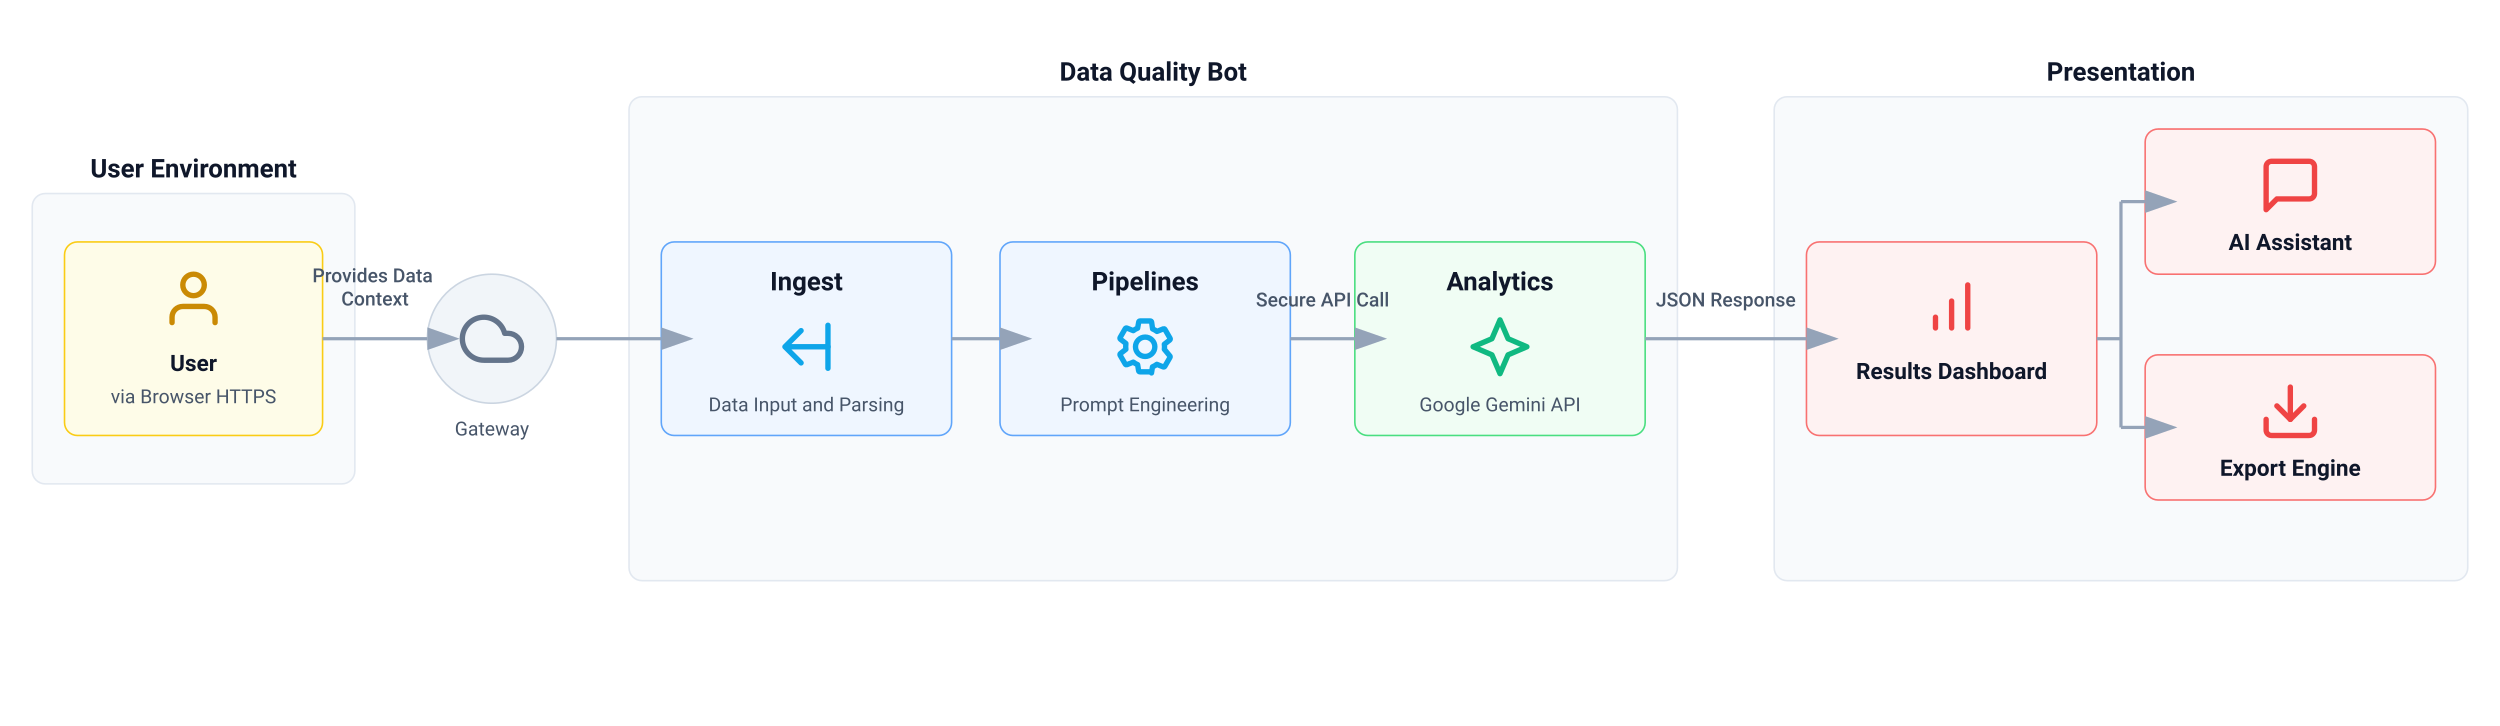
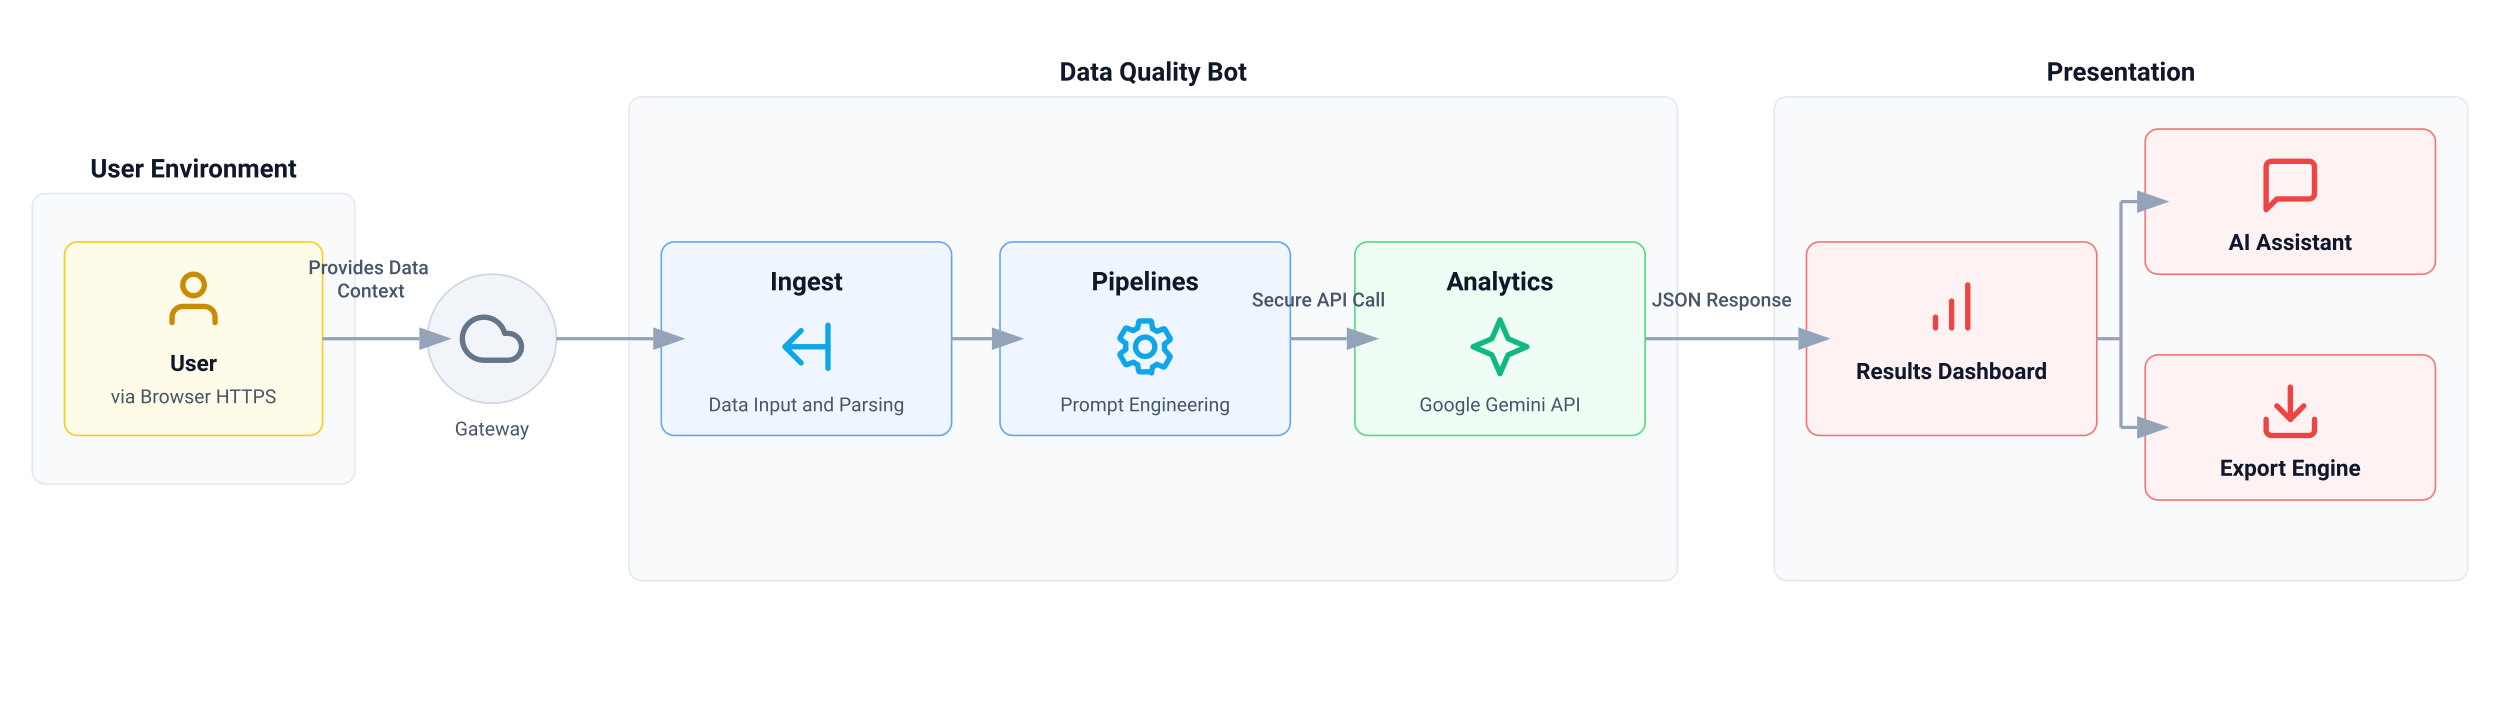
<svg xmlns="http://www.w3.org/2000/svg" xmlns:xlink="http://www.w3.org/1999/xlink" width="1550px" height="450px" viewBox="0 0 1550 450" version="1.1">
  <defs>
    <symbol id="icon-user" viewBox="0 0 24 24">
      <path d="M20 21v-2a4 4 0 0 0-4-4H8a4 4 0 0 0-4 4v2" />
      <circle cx="12" cy="7" r="4" />
    </symbol>
    <symbol id="icon-gateway" viewBox="0 0 24 24">
      <path d="M18 10h-1.26A8 8 0 1 0 9 20h9a5 5 0 0 0 0-10z" />
    </symbol>
    <symbol id="icon-input" viewBox="0 0 24 24">
      <path d="M4 12h16M4 12l6-6m-6 6l6 6" />
      <path d="M20 4v16" />
    </symbol>
    <symbol id="icon-engineering" viewBox="0 0 24 24">
      <path d="M19.14,12.94c0.04-0.3,0.06-0.61,0.06-0.94c0-0.32-0.02-0.64-0.07-0.94l2.03-1.58c0.18-0.14,0.23-0.41,0.12-0.61 l-1.92-3.32c-0.12-0.22-0.37-0.29-0.59-0.22l-2.39,0.96c-0.5-0.38-1.03-0.7-1.62-0.94L14.4,2.81c-0.04-0.24-0.24-0.41-0.48-0.41 h-3.84c-0.24,0-0.44,0.17-0.48,0.41L9.2,5.07C8.61,5.31,8.08,5.62,7.58,6L5.19,5.04C4.97,4.96,4.72,5.04,4.6,5.25L2.68,8.57 c-0.11,0.2-0.06,0.47,0.12,0.61l2.03,1.58C4.78,11.36,4.76,11.68,4.76,12s0.02,0.64,0.07,0.94l-2.03,1.58 c-0.18,0.14-0.23,0.41-0.12,0.61l1.92,3.32c0.12,0.22,0.37,0.29,0.59,0.22l2.39-0.96c0.5,0.38,1.03,0.7,1.62,0.94l0.36,2.26 c0.04,0.24,0.24,0.41,0.48,0.41h3.84c0.24,0,0.44-0.17,0.48,0.41l0.36-2.26c0.59-0.24,1.12-0.56,1.62-0.94l2.39,0.96 c0.22,0.08,0.47,0,0.59-0.22l1.92-3.32c0.12-0.2,0.07-0.47-0.12-0.61L19.14,12.94z M12,15.6c-1.98,0-3.6-1.62-3.6-3.6 s1.62-3.6,3.6-3.6s3.6,1.62,3.6,3.6S13.98,15.6,12,15.6z" />
    </symbol>
    <symbol id="icon-gemini" viewBox="0 0 24 24">
      <path d="M12 2L9 9l-7 3 7 3 3 7 3-7 7-3-7-3-3-7z" />
    </symbol>
    <symbol id="icon-dashboard" viewBox="0 0 24 24">
      <path d="M6 20v-4M12 20V10M18 20V4" />
    </symbol>
    <symbol id="icon-assistant" viewBox="0 0 24 24">
      <path d="M21 15a2 2 0 0 1-2 2H7l-4 4V5a2 2 0 0 1 2-2h14a2 2 0 0 1 2 2z" />
    </symbol>
    <symbol id="icon-export" viewBox="0 0 24 24">
      <path d="M21 15v4a2 2 0 0 1-2 2H5a2 2 0 0 1-2-2v-4" />
      <polyline points="7 10 12 15 17 10" />
      <line x1="12" y1="15" x2="12" y2="3" />
    </symbol>
  </defs>
  <style>
    .diagram-font { font-family: -apple-system, BlinkMacSystemFont, "Segoe UI", Roboto, Helvetica, Arial, sans-serif, "Apple Color Emoji", "Segoe UI Emoji"; }
    
    /* Light Mode Styles */
    .main-title, .group-title, .box-title { fill: #0f172a; }
    .box-subtitle, .arrow-label { fill: #475569; }
    .group-box { fill: #f8fafc; stroke: #e2e8f0; }
    .user-box { fill: #fefce8; stroke: #facc15; }
    .gateway-box { fill: #f1f5f9; stroke: #cbd5e1; }
    .ingest-box, .pipelines-box { fill: #eff6ff; stroke: #60a5fa; }
    .analytics-box { fill: #f0fdf4; stroke: #4ade80; }
    .dashboard-box, .assistant-box, .export-box { fill: #fef2f2; stroke: #f87171; }
    .arrow-path { stroke: #94a3b8; }
    #arrowhead polygon { fill: #94a3b8; }

    .icon { stroke-width: 2; fill: none; stroke-linecap: round; stroke-linejoin: round; }
    .icon-user { stroke: #ca8a04; }
    .icon-gateway { stroke: #64748b; }
    .icon-input, .icon-engineering { stroke: #0ea5e9; }
    .icon-gemini { stroke: #10b981; }
    .icon-dashboard, .icon-assistant, .icon-export { stroke: #ef4444; }

    /* Dark Mode Overrides */
    @media (prefers-color-scheme: dark) {
      .main-title, .group-title, .box-title { fill: #f1f5f9; }
      .box-subtitle, .arrow-label { fill: #94a3b8; }
      .group-box { fill: #1e293b; stroke: #334155; }
      .user-box { fill: #451a03; stroke: #facc15; }
      .gateway-box { fill: #334155; stroke: #64748b; }
      .ingest-box, .pipelines-box { fill: #1e3a8a; stroke: #60a5fa; }
      .analytics-box { fill: #14532d; stroke: #4ade80; }
      .dashboard-box, .assistant-box, .export-box { fill: #450a0a; stroke: #f87171; }
      .arrow-path { stroke: #94a3b8; }
      #arrowhead polygon { fill: #94a3b8; }

      .icon-user { stroke: #fde047; }
      .icon-gateway { stroke: #94a3b8; }
      .icon-input, .icon-engineering { stroke: #93c5fd; }
      .icon-gemini { stroke: #86efac; }
      .icon-dashboard, .icon-assistant, .icon-export { stroke: #fca5a5; }
    }
  </style>
  <rect x="20" y="120" width="200" height="180" rx="8" ry="8" class="group-box" />
  <text x="120" y="110" text-anchor="middle" class="group-title diagram-font" style="font-size: 16px; font-weight: bold;">User Environment</text>
  <rect x="390" y="60" width="650" height="300" rx="8" ry="8" class="group-box" />
  <text x="715" y="50" text-anchor="middle" class="group-title diagram-font" style="font-size: 16px; font-weight: bold;">Data Quality Bot</text>
  <rect x="1100" y="60" width="430" height="300" rx="8" ry="8" class="group-box" />
  <text x="1315" y="50" text-anchor="middle" class="group-title diagram-font" style="font-size: 16px; font-weight: bold;">Presentation</text>
  <g transform="translate(40, 150)">
    <rect width="160" height="120" rx="8" ry="8" class="user-box" />
    <use xlink:href="#icon-user" class="icon icon-user" x="60" y="15" width="40" height="40" />
    <text x="80" y="80" text-anchor="middle" class="box-title diagram-font" style="font-size: 14px; font-weight: bold;">User</text>
    <text x="80" y="100" text-anchor="middle" class="box-subtitle diagram-font" style="font-size: 12px;">via Browser HTTPS</text>
  </g>
  <g transform="translate(265, 170)">
    <circle cx="40" cy="40" r="40" class="gateway-box" />
    <use xlink:href="#icon-gateway" class="icon icon-gateway" x="20" y="20" width="40" height="40" />
    <text x="40" y="100" text-anchor="middle" class="box-subtitle diagram-font" style="font-size: 12px;">Gateway</text>
  </g>
  <g transform="translate(410, 150)">
    <rect width="180" height="120" rx="8" ry="8" class="ingest-box" />
    <text x="90" y="30" text-anchor="middle" class="group-title diagram-font" style="font-size: 16px; font-weight: bold;">Ingest</text>
    <use xlink:href="#icon-input" class="icon icon-input" x="70" y="45" width="40" height="40" />
    <text x="90" y="105" text-anchor="middle" class="box-subtitle diagram-font" style="font-size: 12px;">Data Input and Parsing</text>
  </g>
  <g transform="translate(620, 150)">
    <rect width="180" height="120" rx="8" ry="8" class="pipelines-box" />
    <text x="90" y="30" text-anchor="middle" class="group-title diagram-font" style="font-size: 16px; font-weight: bold;">Pipelines</text>
    <use xlink:href="#icon-engineering" class="icon icon-engineering" x="70" y="45" width="40" height="40" />
    <text x="90" y="105" text-anchor="middle" class="box-subtitle diagram-font" style="font-size: 12px;">Prompt Engineering</text>
  </g>
  <g transform="translate(840, 150)">
    <rect width="180" height="120" rx="8" ry="8" class="analytics-box" />
    <text x="90" y="30" text-anchor="middle" class="group-title diagram-font" style="font-size: 16px; font-weight: bold;">Analytics</text>
    <use xlink:href="#icon-gemini" class="icon icon-gemini" x="70" y="45" width="40" height="40" />
    <text x="90" y="105" text-anchor="middle" class="box-subtitle diagram-font" style="font-size: 12px;">Google Gemini API</text>
  </g>
  <g transform="translate(1120, 150)">
    <rect width="180" height="120" rx="8" ry="8" class="dashboard-box" />
    <use xlink:href="#icon-dashboard" class="icon icon-dashboard" x="70" y="20" width="40" height="40" />
    <text x="90" y="85" text-anchor="middle" class="box-title diagram-font" style="font-size: 14px; font-weight: bold;">Results Dashboard</text>
  </g>
  <g transform="translate(1330, 80)">
    <rect width="180" height="90" rx="8" ry="8" class="assistant-box" />
    <use xlink:href="#icon-assistant" class="icon icon-assistant" x="70" y="15" width="40" height="40" />
    <text x="90" y="75" text-anchor="middle" class="box-title diagram-font" style="font-size: 14px; font-weight: bold;">AI Assistant</text>
  </g>
  <g transform="translate(1330, 220)">
    <rect width="180" height="90" rx="8" ry="8" class="export-box" />
    <use xlink:href="#icon-export" class="icon icon-export" x="70" y="15" width="40" height="40" />
    <text x="90" y="75" text-anchor="middle" class="box-title diagram-font" style="font-size: 14px; font-weight: bold;">Export Engine</text>
  </g>
  <defs>
    <marker id="arrowhead" markerWidth="10" markerHeight="7" refX="0" refY="3.5" orient="auto">
      <polygon points="0 0, 10 3.5, 0 7" />
    </marker>
  </defs>
-   <path d="M200 210 L 265 210" class="arrow-path" stroke-width="2" marker-end="url(#arrowhead)" />
-   <text x="232.5" y="175" text-anchor="middle" class="arrow-label diagram-font" style="font-size: 12px; font-weight: 500;">
-     <tspan x="232.5" dy="0em">Provides Data</tspan>
-     <tspan x="232.5" dy="1.2em">Context</tspan>
+   <path d="M200 210 L 260 210" class="arrow-path" stroke-width="2" marker-end="url(#arrowhead)" />
+   <text x="230" y="170" text-anchor="middle" class="arrow-label diagram-font" style="font-size: 12px; font-weight: 500;">
+     <tspan x="230" dy="0em">Provides Data</tspan>
+     <tspan x="230" dy="1.2em">Context</tspan>
  </text>
-   <path d="M345 210 L 410 210" class="arrow-path" stroke-width="2" marker-end="url(#arrowhead)" />
-   <path d="M590 210 L 620 210" class="arrow-path" stroke-width="2" marker-end="url(#arrowhead)" />
-   <path d="M800 210 L 840 210" class="arrow-path" stroke-width="2" marker-end="url(#arrowhead)" />
-   <text x="820" y="190" text-anchor="middle" class="arrow-label diagram-font" style="font-size: 12px; font-weight: 500;">Secure API Call</text>
-   <path d="M1020 210 L 1120 210" class="arrow-path" stroke-width="2" marker-end="url(#arrowhead)" />
-   <text x="1070" y="190" text-anchor="middle" class="arrow-label diagram-font" style="font-size: 12px; font-weight: 500;">JSON Response</text>
+   <path d="M345 210 L 405 210" class="arrow-path" stroke-width="2" marker-end="url(#arrowhead)" />
+   <path d="M590 210 L 615 210" class="arrow-path" stroke-width="2" marker-end="url(#arrowhead)" />
+   <path d="M800 210 L 835 210" class="arrow-path" stroke-width="2" marker-end="url(#arrowhead)" />
+   <text x="817.5" y="190" text-anchor="middle" class="arrow-label diagram-font" style="font-size: 12px; font-weight: 500;">Secure API Call</text>
+   <path d="M1020 210 L 1115 210" class="arrow-path" stroke-width="2" marker-end="url(#arrowhead)" />
+   <text x="1067.5" y="190" text-anchor="middle" class="arrow-label diagram-font" style="font-size: 12px; font-weight: 500;">JSON Response</text>
  <path d="M1300 210 h 15 M1315 125 v 140" class="arrow-path" stroke-width="2" fill="none" />
-   <path d="M1315 125 h 15" class="arrow-path" stroke-width="2" fill="none" marker-end="url(#arrowhead)" />
-   <path d="M1315 265 h 15" class="arrow-path" stroke-width="2" fill="none" marker-end="url(#arrowhead)" />
+   <path d="M1315 125 h 10" class="arrow-path" stroke-width="2" fill="none" marker-end="url(#arrowhead)" />
+   <path d="M1315 265 h 10" class="arrow-path" stroke-width="2" fill="none" marker-end="url(#arrowhead)" />
</svg>
